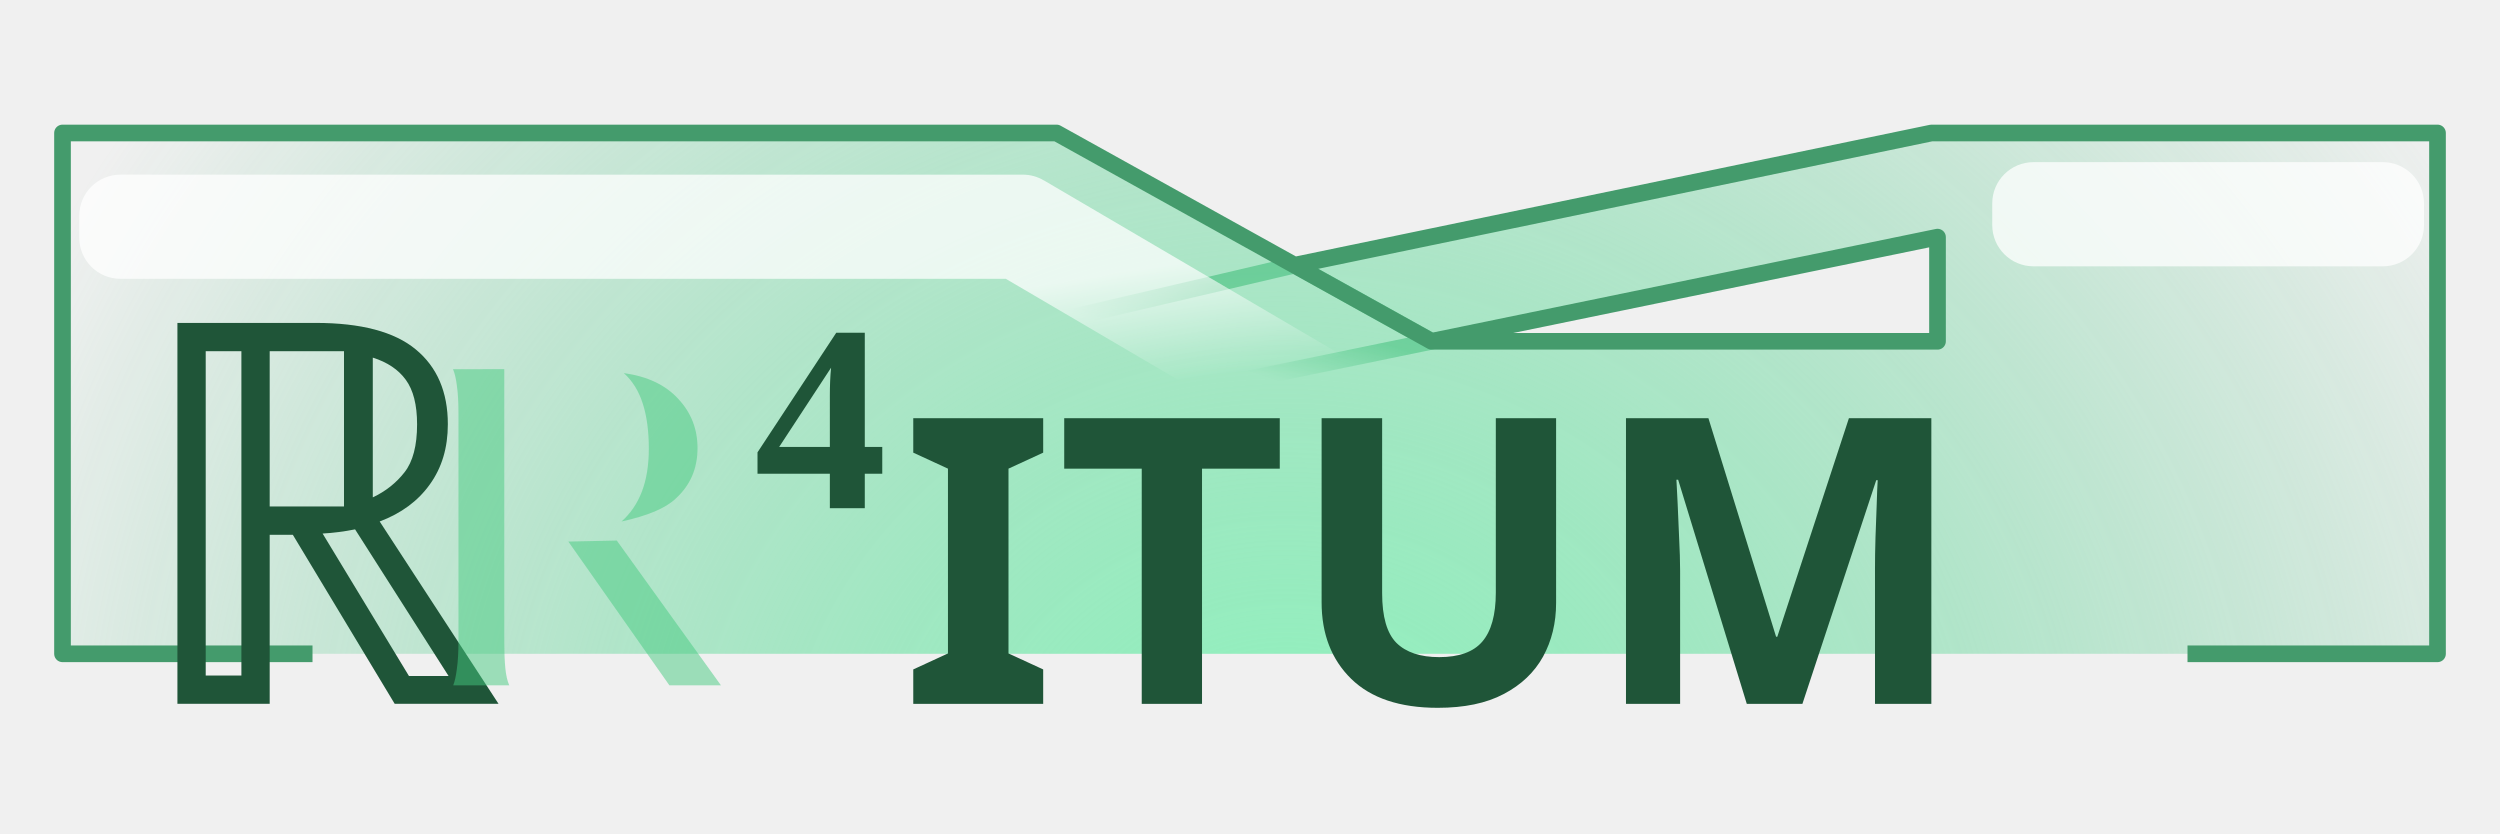
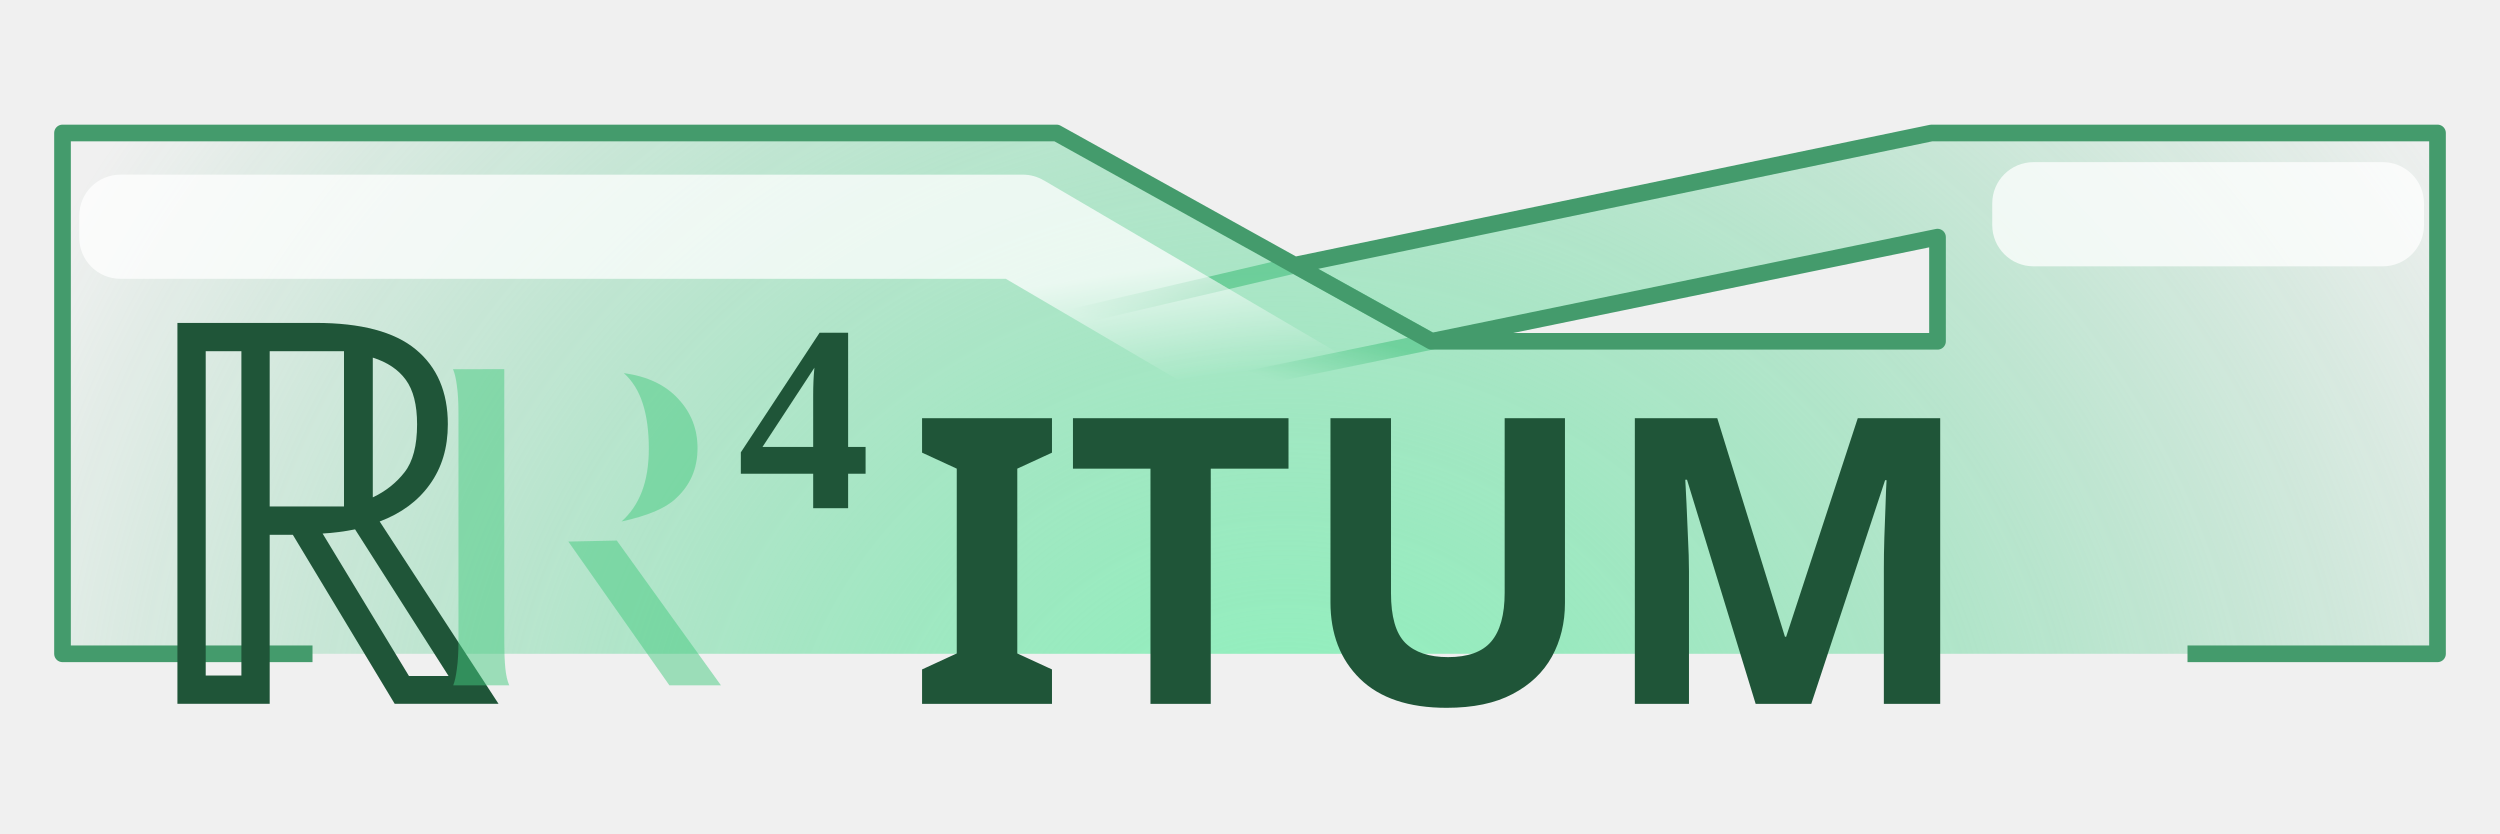
<svg xmlns="http://www.w3.org/2000/svg" xmlns:xlink="http://www.w3.org/1999/xlink" width="600" height="200" viewBox="0 0 158.75 52.917" version="1.1" id="svg8" style="enable-background:new">
  <defs id="defs2">
    <linearGradient id="linearGradient4766">
      <stop style="stop-color:#ffffff;stop-opacity:1;" offset="0" id="stop4762" />
      <stop id="stop4770" offset="0.555" style="stop-color:#ffffff;stop-opacity:1" />
      <stop style="stop-color:#ffffff;stop-opacity:0;" offset="1" id="stop4764" />
    </linearGradient>
    <linearGradient id="linearGradient4688">
      <stop style="stop-color:#8ef4be;stop-opacity:1" offset="0" id="stop4684" />
      <stop style="stop-color:#54c087;stop-opacity:0;" offset="1" id="stop4686" />
    </linearGradient>
    <linearGradient id="linearGradient4640">
      <stop style="stop-color:#62ba8a;stop-opacity:1" offset="0" id="stop4636" />
      <stop style="stop-color:#62ba8a;stop-opacity:0" offset="1" id="stop4638" />
    </linearGradient>
    <linearGradient xlink:href="#linearGradient4640" id="linearGradient4642" x1="107.685" y1="47.294" x2="106.296" y2="51.461" gradientUnits="userSpaceOnUse" gradientTransform="translate(-25.13542,25.64182)" />
    <radialGradient xlink:href="#linearGradient4688" id="radialGradient4692" cx="179.345" cy="203.314" fx="179.345" fy="203.314" r="75.935" gradientTransform="matrix(1.155971,0.0664886,-0.0596371,1.036849,-113.3188,72.81206)" gradientUnits="userSpaceOnUse" />
    <linearGradient xlink:href="#linearGradient4766" id="linearGradient4768" x1="380.07" y1="130.239" x2="389.786" y2="193.004" gradientUnits="userSpaceOnUse" gradientTransform="matrix(0.2645833,0,0,0.2645833,-25.13542,25.64182)" />
  </defs>
  <g id="layer5" transform="translate(0,-52.91667)">
    <path style="color:#000000;font-style:normal;font-variant:normal;font-weight:normal;font-stretch:normal;font-size:medium;line-height:normal;font-family:sans-serif;font-variant-ligatures:normal;font-variant-position:normal;font-variant-caps:normal;font-variant-numeric:normal;font-variant-alternates:normal;font-feature-settings:normal;text-indent:0;text-align:start;text-decoration:none;text-decoration-line:none;text-decoration-style:solid;text-decoration-color:#000000;letter-spacing:normal;word-spacing:normal;text-transform:none;writing-mode:lr-tb;direction:ltr;text-orientation:mixed;dominant-baseline:auto;baseline-shift:baseline;text-anchor:start;white-space:normal;shape-padding:0;clip-rule:nonzero;display:inline;overflow:visible;visibility:visible;opacity:1;isolation:auto;mix-blend-mode:normal;color-interpolation:sRGB;color-interpolation-filters:linearRGB;solid-color:#000000;solid-opacity:1;vector-effect:none;fill:url(#linearGradient4642);fill-opacity:1;fill-rule:nonzero;stroke:none;stroke-width:1.058;stroke-linecap:butt;stroke-linejoin:round;stroke-miterlimit:4;stroke-dasharray:none;stroke-dashoffset:0;stroke-opacity:1;color-rendering:auto;image-rendering:auto;shape-rendering:auto;text-rendering:auto;enable-background:accumulate" d="m 82.21,69.223 a 0.529,0.529 0 0 0 -0.125,0.014 l -33.258,7.797 a 0.529,0.529 0 0 0 0.127,1.045 l 29.104,-0.314 a 0.529,0.529 0 0 0 0.102,-0.01 l 12.85,-2.646 a 0.529,0.529 0 0 0 0.15,-0.98 l -8.695,-4.838 a 0.529,0.529 0 0 0 -0.254,-0.066 z m -0.082,1.09 7.27,4.045 -11.402,2.35 -24.25,0.262 z" id="path4605" />
  </g>
  <g id="layer6" style="display:none" transform="translate(0,-52.91667)">
    <path style="display:inline;fill:none;stroke:#1f5538;stroke-width:1.058;stroke-linecap:butt;stroke-linejoin:round;stroke-miterlimit:4;stroke-dasharray:none;stroke-opacity:1" d="M 74.083,51.907 103.188,51.594 116.037,48.948 107.342,44.11 Z" id="path4605-2" />
    <path transform="translate(0,-191.1667)" style="display:inline;fill:#85cc72;fill-opacity:0;stroke:#1f5538;stroke-width:1.058;stroke-linecap:butt;stroke-linejoin:round;stroke-miterlimit:4;stroke-dasharray:none;stroke-opacity:1" d="M 44.979,259.958 H 29.104 V 226.885 h 63.121 l 23.812,13.229 h 32.129 v -6.615 l -32.129,6.615 c -2.899,-1.61 -5.798,-3.221 -8.697,-4.831 l 40.447,-8.398 h 32.129 v 33.073 h -15.875" id="path4544-6" />
  </g>
  <g id="layer1" transform="translate(0,-244.0833)" style="display:inline">
    <path style="fill:url(#radialGradient4692);fill-opacity:1;stroke:#449b6c;stroke-width:1.058;stroke-linecap:butt;stroke-linejoin:round;stroke-miterlimit:4;stroke-dasharray:none;stroke-opacity:1" d="m 19.844,285.6 h -15.875 l -3e-6,-33.073 h 63.121 l 23.813,13.229 h 32.129 v -6.615 l -32.129,6.615 -8.697,-4.831 v 0 l 40.447,-8.398 h 32.129 v 33.073 h -15.875" id="path4544" />
  </g>
  <g id="layer8" transform="translate(0,-52.91667)">
    <path style="display:inline;opacity:0.75;fill:url(#linearGradient4768);fill-opacity:1;stroke:none;stroke-width:1.071;stroke-linecap:round;stroke-linejoin:round;stroke-miterlimit:4;stroke-dasharray:none;stroke-opacity:1" d="m 7.651,64.006 c -1.451,0 -2.618,1.168 -2.618,2.619 v 1.377 c 0,1.451 1.168,2.619 2.618,2.619 H 63.868 l 26.744,15.693 c 1.251,0.734 2.85,0.318 3.584,-0.933 l 0.697,-1.188 c 0.734,-1.251 0.318,-2.85 -0.933,-3.584 L 66.335,64.399 c -0.019,-0.011 -0.039,-0.02 -0.059,-0.03 -0.389,-0.229 -0.842,-0.362 -1.328,-0.362 z" id="rect4694" />
    <rect style="display:inline;opacity:0.75;fill:#ffffff;fill-opacity:1;stroke:none;stroke-width:0.709;stroke-linecap:round;stroke-linejoin:round;stroke-miterlimit:4;stroke-dasharray:none;stroke-opacity:1" id="rect4694-2" width="27.417" height="6.615" x="126.508" y="63.213" ry="2.619" />
  </g>
  <g id="layer4" style="display:none" transform="translate(0,-52.91667)">
    <rect style="display:inline;opacity:1;fill:#e6e6e6;fill-opacity:1;stroke:none;stroke-width:6.355;stroke-linecap:round;stroke-miterlimit:4;stroke-dasharray:none;stroke-opacity:1" id="rect823" width="134.971" height="3.608" x="39.654" y="263.133" transform="translate(0,-191.1667)" />
  </g>
  <g id="layer2" style="display:inline" transform="translate(0,-52.91667)">
-     <text xml:space="preserve" style="font-style:normal;font-variant:normal;font-weight:bold;font-stretch:normal;font-size:12.7px;line-height:1.25;font-family:Monsterrat;-inkscape-font-specification:'Monsterrat Bold';text-align:start;letter-spacing:0px;word-spacing:0px;text-anchor:start;display:inline;fill:#1f5538;fill-opacity:1;stroke:none;stroke-width:0.265" x="53.678" y="97.614" id="text817">
-       <tspan id="tspan815" x="53.678" y="97.614" style="font-style:normal;font-variant:normal;font-weight:bold;font-stretch:normal;font-size:25.4px;font-family:Montserrat;-inkscape-font-specification:'Montserrat Bold';letter-spacing:0px;fill:#1f5538;fill-opacity:1;stroke-width:0.265" dx="3.5 3.5 3.5 3.5">ITUM</tspan>
+     <text xml:space="preserve" style="font-style:normal;font-variant:normal;font-weight:bold;font-stretch:normal;font-size:12.7px;line-height:1.25;font-family:Monsterrat;-inkscape-font-specification:'Monsterrat Bold';text-align:start;letter-spacing:0px;word-spacing:0px;text-anchor:start;display:inline;fill:#1f5538;fill-opacity:1;stroke:none;stroke-width:0.265" x="54.239" y="97.614" id="text817">
+       <tspan id="tspan815" x="54.239" y="97.614" style="font-style:normal;font-variant:normal;font-weight:bold;font-stretch:normal;font-size:25.4px;font-family:Montserrat;-inkscape-font-specification:'Montserrat Bold';letter-spacing:0px;fill:#1f5538;fill-opacity:1;stroke-width:0.265" dx="3.5 3.5 3.5 3.5">ITUM</tspan>
    </text>
    <text xml:space="preserve" style="font-style:normal;font-variant:normal;font-weight:bold;font-stretch:normal;font-size:12.7px;line-height:1.25;font-family:Monsterrat;-inkscape-font-specification:'Monsterrat Bold';text-align:start;letter-spacing:0px;word-spacing:0px;text-anchor:start;display:inline;fill:#1f5538;fill-opacity:1;stroke:none;stroke-width:0.265" x="48.674" y="97.609" id="text821">
      <tspan id="tspan819" x="48.674" y="97.609" style="font-style:normal;font-variant:normal;font-weight:bold;font-stretch:normal;font-size:33.867px;font-family:'Times New Roman';-inkscape-font-specification:'Times New Roman, Bold';text-align:end;text-anchor:end;fill:#1f5538;fill-opacity:1;stroke-width:0.265">ℝ</tspan>
    </text>
-     <text xml:space="preserve" style="font-style:normal;font-variant:normal;font-weight:bold;font-stretch:normal;font-size:12.7px;line-height:1.25;font-family:Monsterrat;-inkscape-font-specification:'Monsterrat Bold';text-align:start;letter-spacing:0px;word-spacing:0px;text-anchor:start;display:inline;fill:#1f5538;fill-opacity:1;stroke:none;stroke-width:0.265" x="47.866" y="85.185" id="text4534">
-       <tspan id="tspan4532" x="47.866" y="85.185" style="font-style:normal;font-variant:normal;font-weight:bold;font-stretch:normal;font-size:16.933px;font-family:'Times New Roman';-inkscape-font-specification:'Times New Roman, Bold';fill:#1f5538;fill-opacity:1;stroke-width:0.265">4</tspan>
+     <text xml:space="preserve" style="font-style:normal;font-variant:normal;font-weight:bold;font-stretch:normal;font-size:12.7px;line-height:1.25;font-family:Monsterrat;-inkscape-font-specification:'Monsterrat Bold';text-align:start;letter-spacing:0px;word-spacing:0px;text-anchor:start;display:inline;fill:#1f5538;fill-opacity:1;stroke:none;stroke-width:0.265" x="46.807" y="85.185" id="text4534">
+       <tspan id="tspan4532" x="46.807" y="85.185" style="font-style:normal;font-variant:normal;font-weight:bold;font-stretch:normal;font-size:16.933px;font-family:'Times New Roman';-inkscape-font-specification:'Times New Roman, Bold';fill:#1f5538;fill-opacity:1;stroke-width:0.265">4</tspan>
    </text>
  </g>
  <g id="layer3" style="display:inline" transform="translate(0,-52.91667)">
    <g id="g4603" transform="translate(-28.00523,27.06957)" style="opacity:0.5;fill:#45ca80;fill-opacity:1">
      <path id="path4581" d="m 56.77,49.29 c 0.11,0.254 0.193,0.606 0.248,1.058 0.066,0.452 0.099,1.02 0.099,1.703 v 14.552 c 0,0.684 -0.033,1.251 -0.099,1.703 -0.055,0.452 -0.132,0.805 -0.232,1.058 h 3.555 c -0.121,-0.276 -0.204,-0.639 -0.248,-1.091 -0.044,-0.452 -0.066,-1.009 -0.066,-1.67 v -17.314 z" style="display:inline;opacity:1;fill:#45ca80;fill-opacity:1;stroke:none;stroke-width:1.058;stroke-linecap:round;stroke-linejoin:round;stroke-miterlimit:4;stroke-dasharray:none;stroke-opacity:1" />
      <path id="path4577" d="m 67.618,49.539 c 0.551,0.496 0.954,1.147 1.207,1.951 0.254,0.794 0.38,1.742 0.38,2.844 0,1.058 -0.149,1.973 -0.446,2.745 -0.298,0.761 -0.728,1.389 -1.29,1.885 1.654,-0.364 2.795,-0.843 3.423,-1.439 0.937,-0.838 1.406,-1.913 1.406,-3.225 0,-1.213 -0.408,-2.254 -1.224,-3.125 -0.805,-0.882 -1.957,-1.428 -3.456,-1.637 z" style="display:inline;opacity:1;fill:#45ca80;fill-opacity:1;stroke:none;stroke-width:1.058;stroke-linecap:round;stroke-linejoin:round;stroke-miterlimit:4;stroke-dasharray:none;stroke-opacity:1" />
      <path id="rect4572" d="m 67.171,60.171 c -0.926,0.022 -1.951,0.044 -3.076,0.066 l 6.416,9.128 h 3.274 z" style="display:inline;opacity:1;fill:#45ca80;fill-opacity:1;stroke:none;stroke-width:1.058;stroke-linecap:round;stroke-linejoin:round;stroke-miterlimit:4;stroke-dasharray:none;stroke-opacity:1" />
    </g>
  </g>
</svg>
